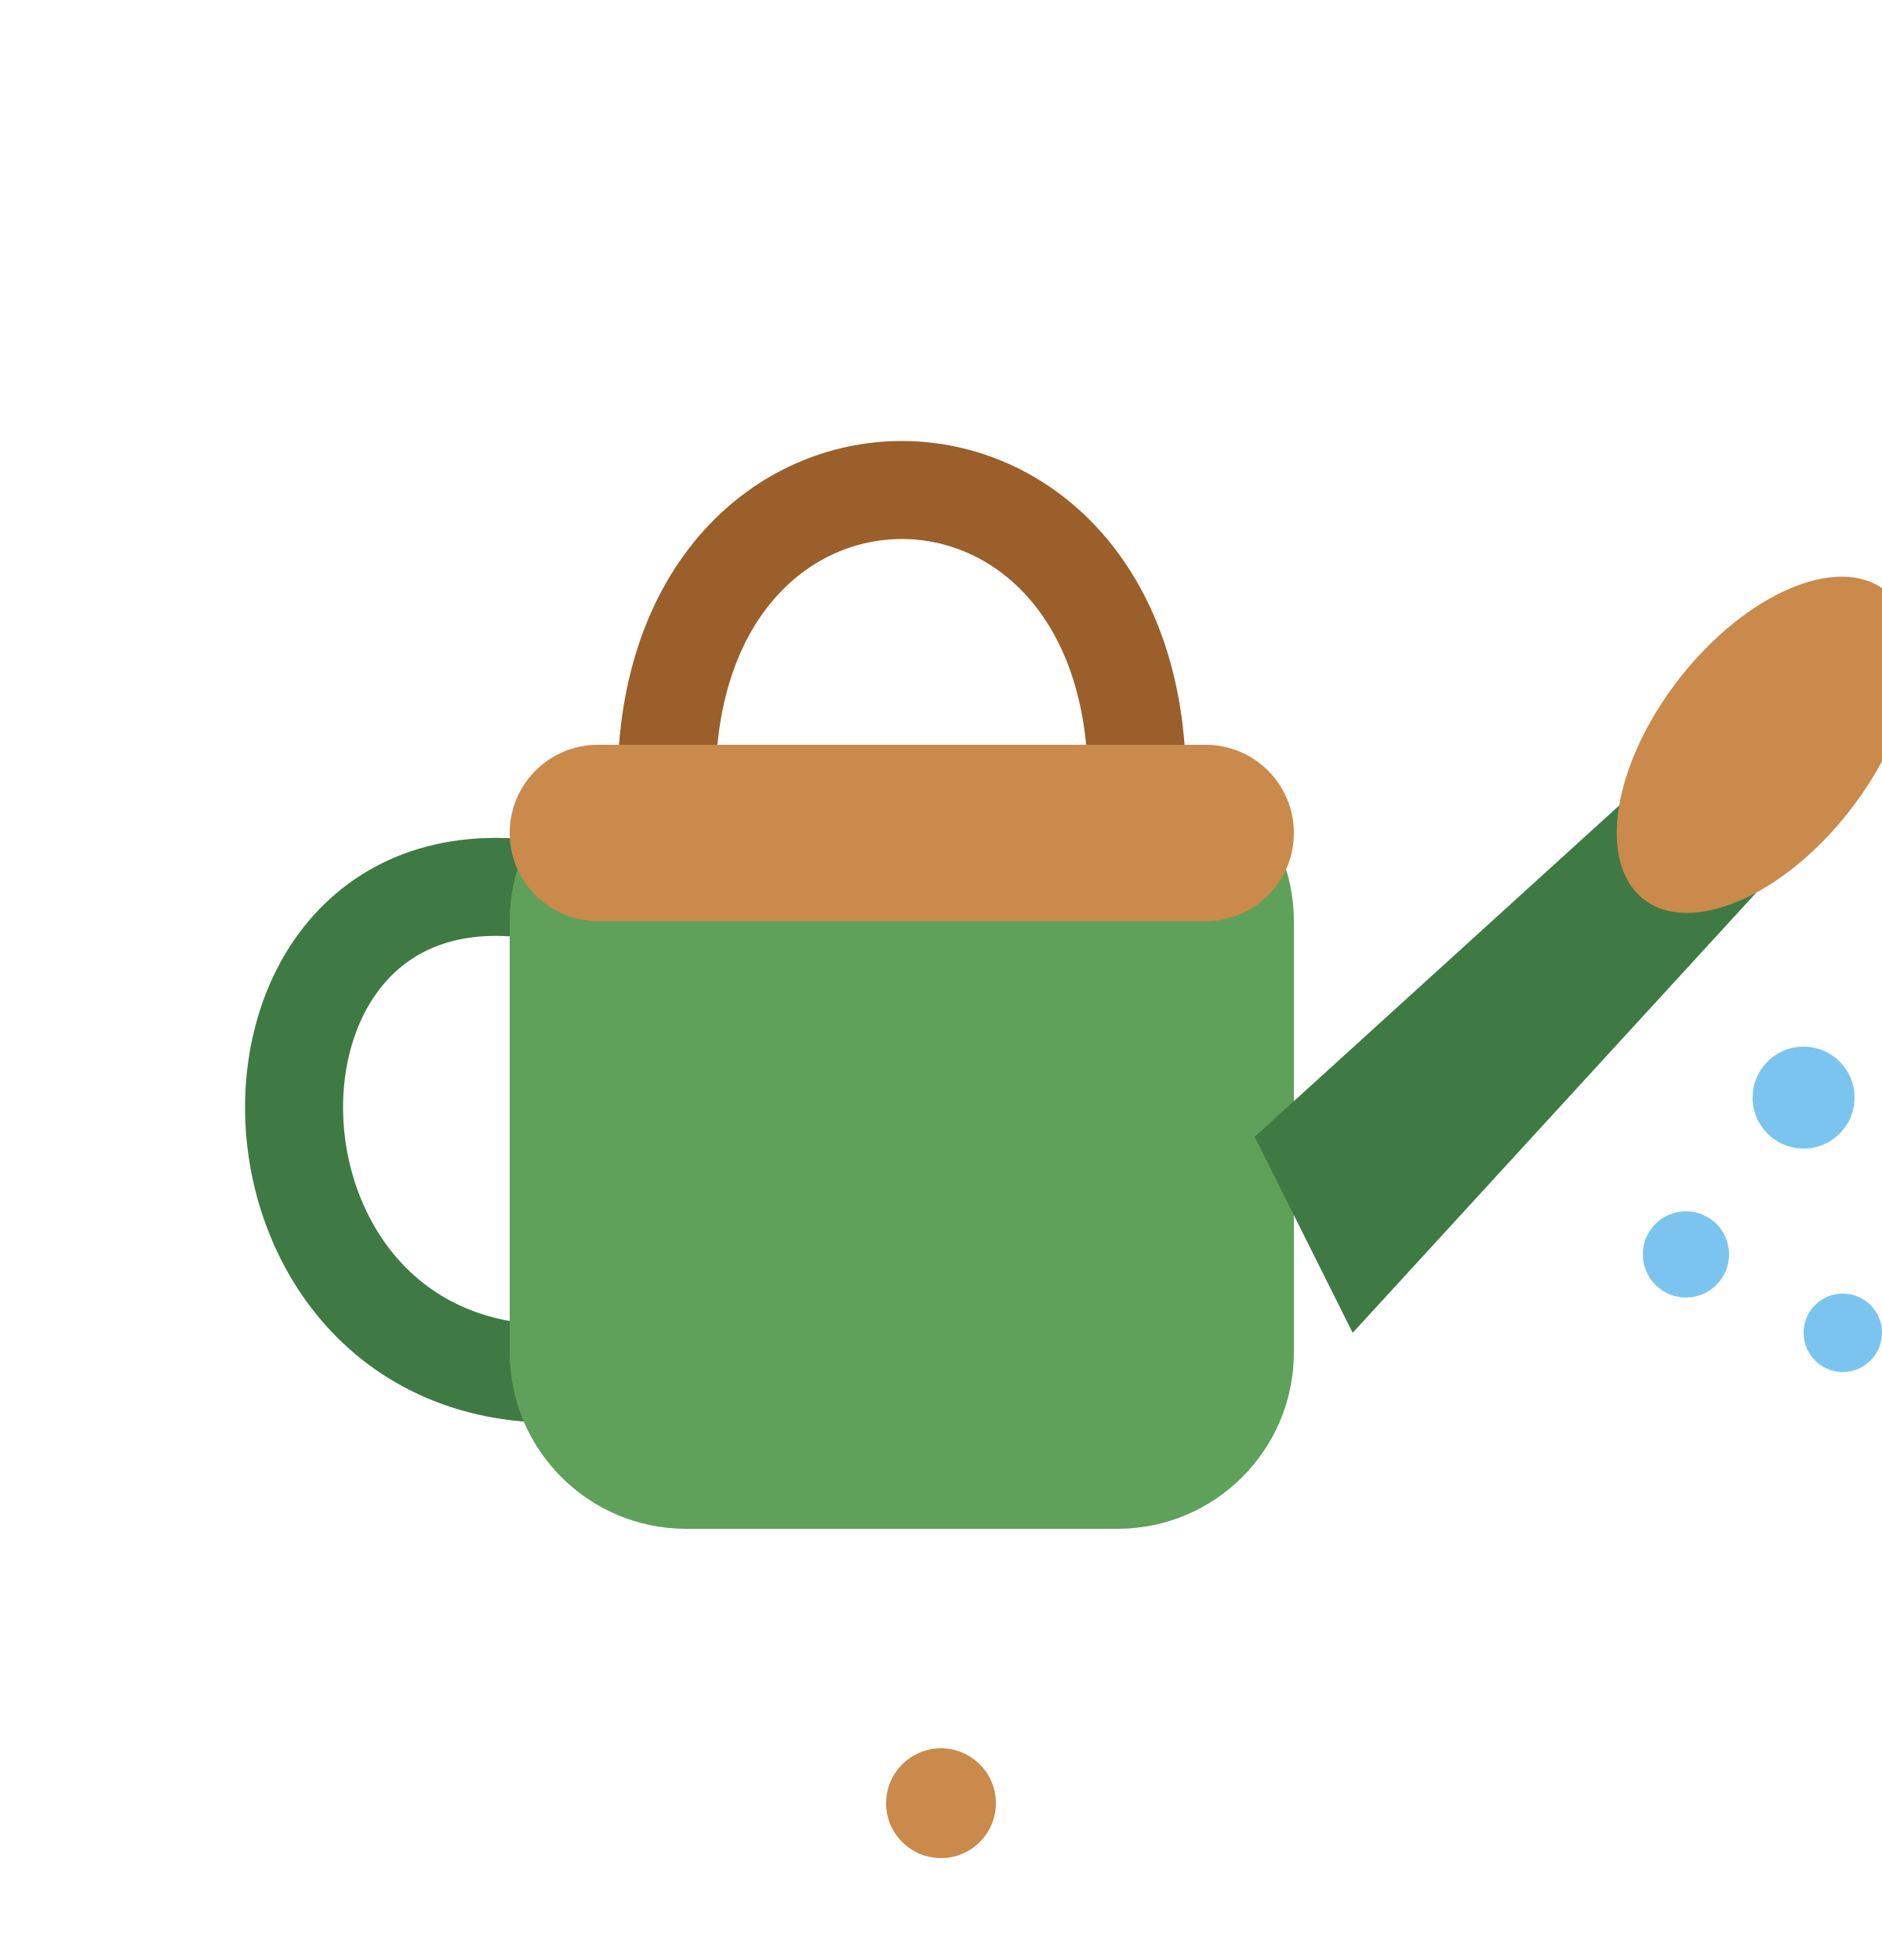
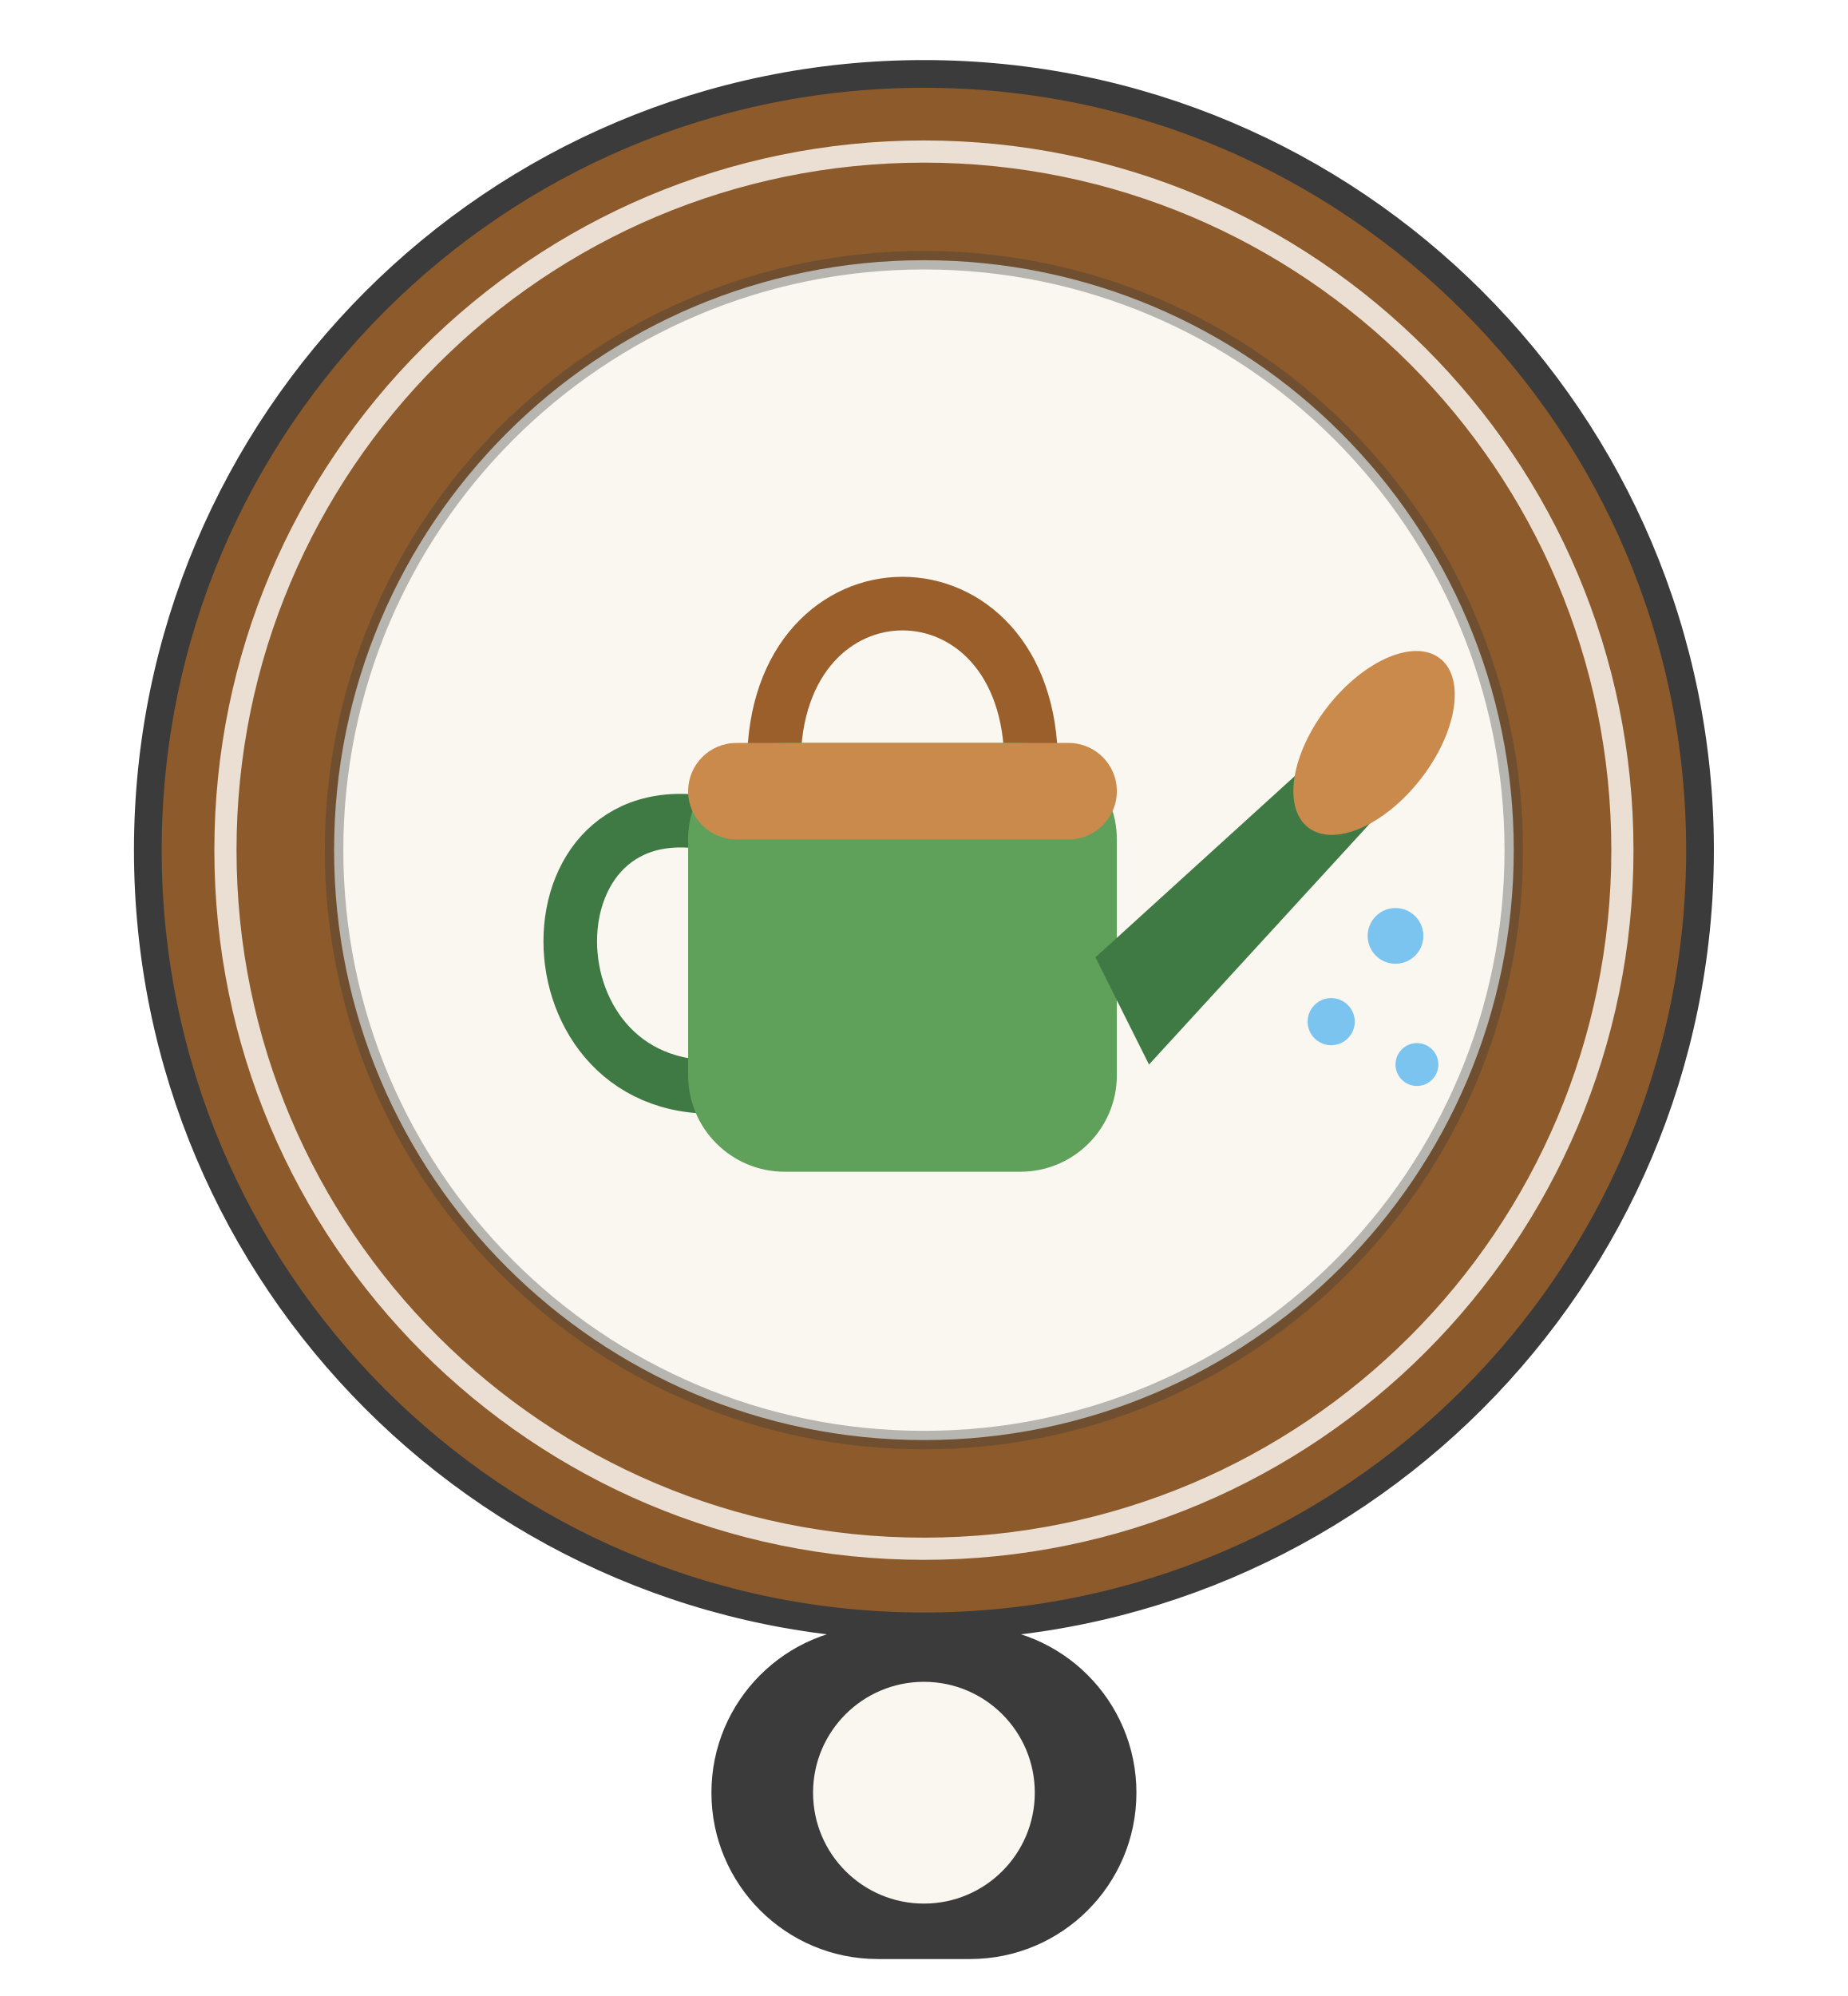
- <svg xmlns="http://www.w3.org/2000/svg" viewBox="0 0 96 100" width="96" height="100">
+ <svg xmlns="http://www.w3.org/2000/svg" viewBox="0 0 100 108" width="100" height="108">
  <defs>
    <linearGradient id="gMor" x1="0" y1="0" x2="1" y2="1">
      <stop offset="0" stop-color="#7AC4FF" />
      <stop offset="1" stop-color="#2459C8" />
    </linearGradient>
    <radialGradient id="gGlow">
      <stop offset="0" stop-color="#FFF3A0" stop-opacity=".95" />
      <stop offset="1" stop-color="#FFE060" stop-opacity="0" />
    </radialGradient>
    <linearGradient id="gMoon" x1="0" y1="0" x2="1" y2="1">
      <stop offset="0" stop-color="#D8F5C0" />
      <stop offset="1" stop-color="#9CD6A0" />
    </linearGradient>
  </defs>
-   <path d="M30 46 C10 40 10 72 30 70" fill="none" stroke="#3F7A45" stroke-width="5" stroke-linecap="round" stroke-linejoin="round" />
-   <path d="M34 40 C34 20 58 20 58 40" fill="none" stroke="#9A5F2A" stroke-width="5" stroke-linecap="round" stroke-linejoin="round" />
-   <rect x="26" y="38" width="40" height="40" rx="9" fill="#5FA05A" />
-   <rect x="26" y="38" width="40" height="9" rx="4.5" fill="#C98A4B" />
-   <path d="M64 58 L86 38 L91 44 L69 68Z" fill="#3F7A45" />
-   <ellipse cx="90" cy="38" rx="5.5" ry="10" transform="rotate(38 90 38)" fill="#C98A4B" />
-   <circle cx="92" cy="56" r="2.6" fill="#7CC4F0" />
-   <circle cx="86" cy="64" r="2.2" fill="#7CC4F0" />
-   <circle cx="94" cy="68" r="2" fill="#7CC4F0" />
-   <circle cx="48" cy="92" r="2.8" fill="#C98A4B" />
+   <circle cx="50" cy="46" r="42.00" fill="#8C5A2B" stroke="#3B3B3B" stroke-width="1.5" stroke-linejoin="round" />
+   <circle cx="50" cy="46" r="37.80" fill="none" stroke="#FAF7F0" stroke-width="1.2" stroke-opacity=".85" stroke-linejoin="round" />
+   <circle cx="50" cy="46" r="31.92" fill="#FAF7F0" stroke="#3B3B3B" stroke-opacity=".35" stroke-width="1" stroke-linejoin="round" />
+   <g transform="translate(50 46) scale(.58) translate(-48 -48)">
+     <path d="M30 46 C10 40 10 72 30 70" fill="none" stroke="#3F7A45" stroke-width="5" stroke-linecap="round" stroke-linejoin="round" />
+     <path d="M34 40 C34 20 58 20 58 40" fill="none" stroke="#9A5F2A" stroke-width="5" stroke-linecap="round" stroke-linejoin="round" />
+     <rect x="26" y="38" width="40" height="40" rx="9" fill="#5FA05A" />
+     <rect x="26" y="38" width="40" height="9" rx="4.5" fill="#C98A4B" />
+     <path d="M64 58 L86 38 L91 44 L69 68Z" fill="#3F7A45" />
+     <ellipse cx="90" cy="38" rx="5.5" ry="10" transform="rotate(38 90 38)" fill="#C98A4B" />
+     <circle cx="92" cy="56" r="2.6" fill="#7CC4F0" />
+     <circle cx="86" cy="64" r="2.2" fill="#7CC4F0" />
+     <circle cx="94" cy="68" r="2" fill="#7CC4F0" />
+   </g>
+   <rect x="38.5" y="88" width="23" height="18" rx="9" fill="#3B3B3B" />
+   <circle cx="50.0" cy="97" r="6" fill="#FAF7F0" />
</svg>
